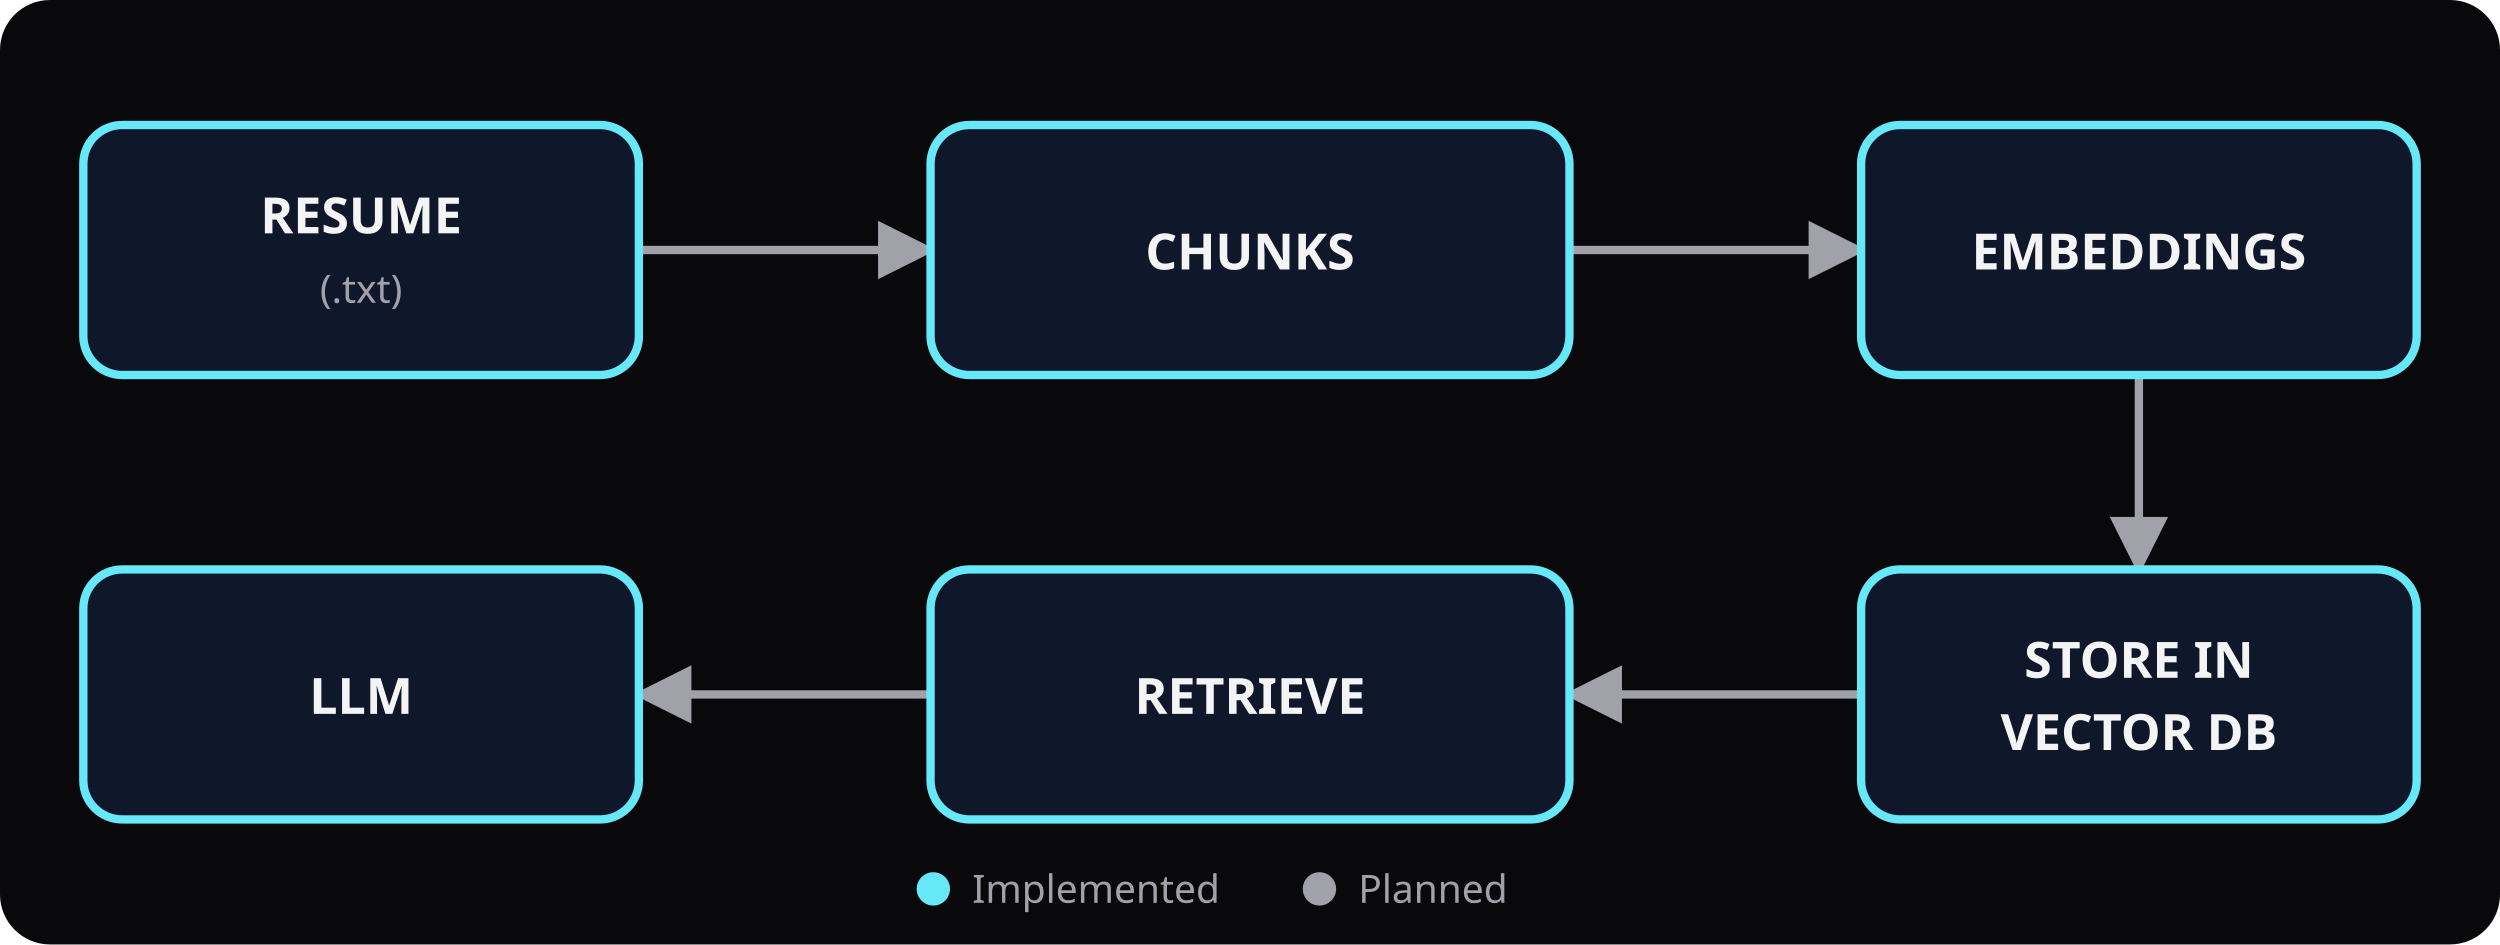
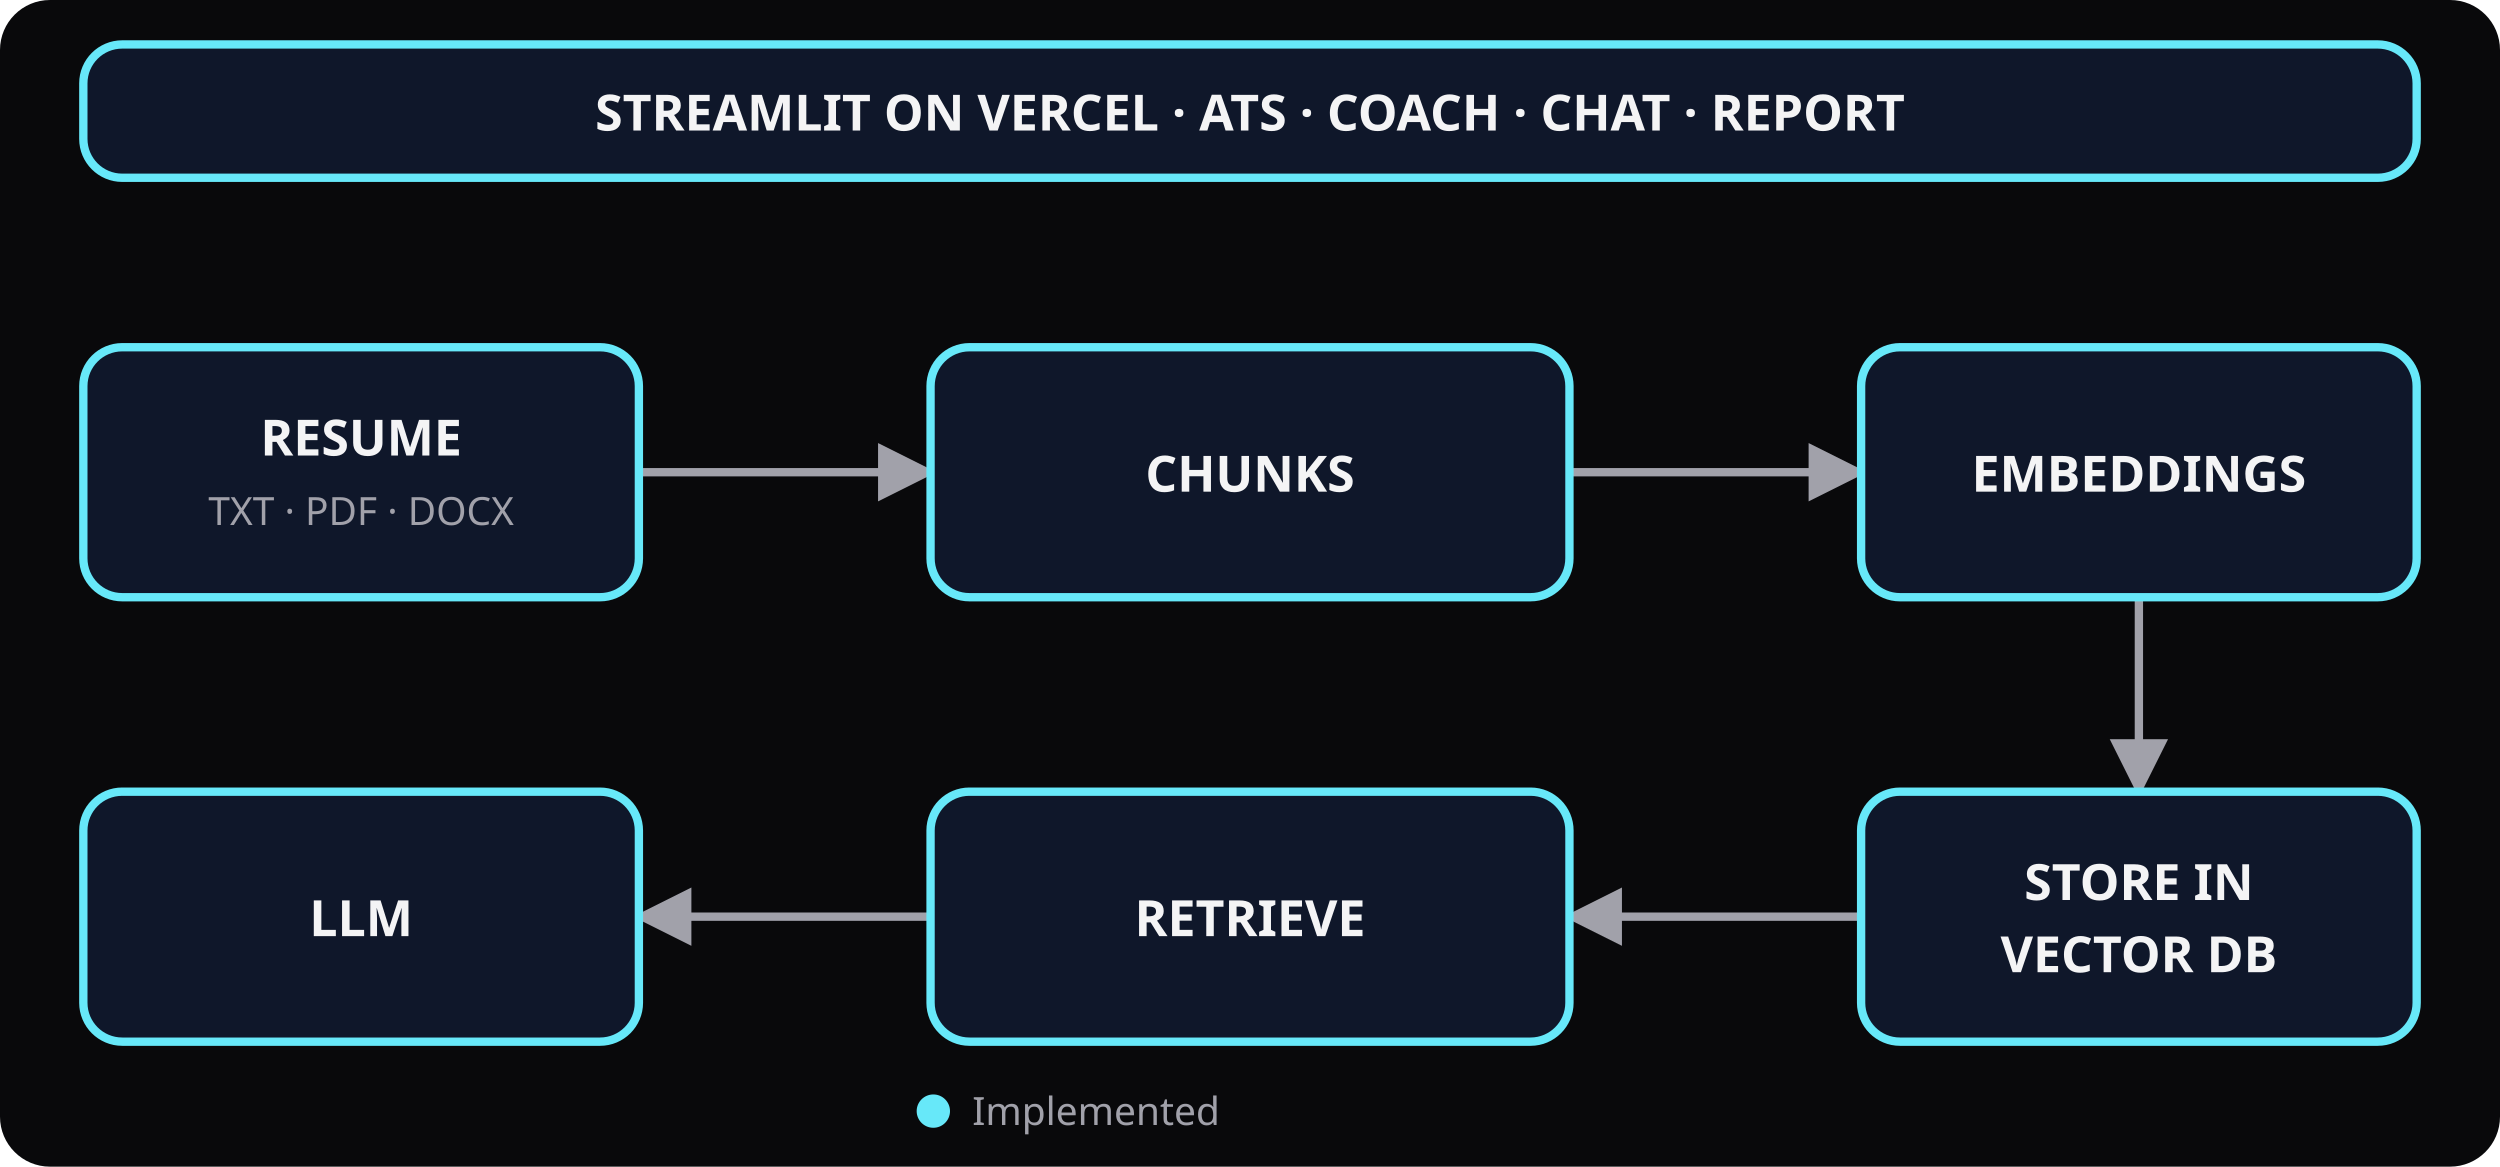
- <svg xmlns="http://www.w3.org/2000/svg" width="900" height="340" viewBox="0 0 900 340" role="img" aria-labelledby="title description">
+ <svg xmlns="http://www.w3.org/2000/svg" width="900" height="420" viewBox="0 0 900 420" role="img" aria-labelledby="title description">
  <defs>
    <marker id="arrow" viewBox="0 0 10 10" refX="9" refY="5" markerWidth="7" markerHeight="7" orient="auto-start-reverse">
      <path d="M 0 0 L 10 5 L 0 10 z" fill="#a1a1aa" />
    </marker>
    <style>
      .label { fill: #f4f4f5; font: 600 18px system-ui, sans-serif; text-anchor: middle; }
      .small { fill: #a1a1aa; font: 500 14px system-ui, sans-serif; }
      .implemented { fill: #0f172a; stroke: #67e8f9; stroke-width: 3; }
      .planned { fill: #18181b; stroke: #a1a1aa; stroke-width: 3; }
      .flow { fill: none; stroke: #a1a1aa; stroke-width: 3; marker-end: url(#arrow); }
    </style>
  </defs>
-   <rect width="900" height="340" rx="18" fill="#09090b" />
-   <path class="flow" d="M 230 90 H 335" />
-   <path class="flow" d="M 565 90 H 670" />
-   <path class="flow" d="M 770 135 V 205" />
-   <path class="flow" d="M 670 250 H 565" />
-   <path class="flow" d="M 335 250 H 230" />
-   <rect class="implemented" x="30" y="45" width="200" height="90" rx="14" />
-   <text class="label" x="130" y="84">RESUME</text>
-   <text class="small" x="130" y="109" text-anchor="middle">(.txt)</text>
-   <rect class="implemented" x="335" y="45" width="230" height="90" rx="14" />
-   <text class="label" x="450" y="97">CHUNKS</text>
-   <rect class="implemented" x="670" y="45" width="200" height="90" rx="14" />
-   <text class="label" x="770" y="97">EMBEDDINGS</text>
-   <rect class="implemented" x="670" y="205" width="200" height="90" rx="14" />
-   <text class="label" x="770" y="244">STORE IN</text>
-   <text class="label" x="770" y="270">VECTOR DB</text>
-   <rect class="implemented" x="335" y="205" width="230" height="90" rx="14" />
-   <text class="label" x="450" y="257">RETRIEVE</text>
-   <rect class="implemented" x="30" y="205" width="200" height="90" rx="14" />
-   <text class="label" x="130" y="257">LLM</text>
-   <circle cx="336" cy="320" r="6" fill="#67e8f9" />
-   <text class="small" x="350" y="325">Implemented</text>
-   <circle cx="475" cy="320" r="6" fill="#a1a1aa" />
-   <text class="small" x="489" y="325">Planned</text>
+   <rect width="900" height="420" rx="18" fill="#09090b" />
+   <rect class="implemented" x="30" y="16" width="840" height="48" rx="14" />
+   <text class="label" x="450" y="47">STREAMLIT ON VERCEL · ATS · COACH · CHAT · REPORT</text>
+   <g transform="translate(0 80)">
+     <path class="flow" d="M 230 90 H 335" />
+     <path class="flow" d="M 565 90 H 670" />
+     <path class="flow" d="M 770 135 V 205" />
+     <path class="flow" d="M 670 250 H 565" />
+     <path class="flow" d="M 335 250 H 230" />
+     <rect class="implemented" x="30" y="45" width="200" height="90" rx="14" />
+     <text class="label" x="130" y="84">RESUME</text>
+     <text class="small" x="130" y="109" text-anchor="middle">TXT · PDF · DOCX</text>
+     <rect class="implemented" x="335" y="45" width="230" height="90" rx="14" />
+     <text class="label" x="450" y="97">CHUNKS</text>
+     <rect class="implemented" x="670" y="45" width="200" height="90" rx="14" />
+     <text class="label" x="770" y="97">EMBEDDINGS</text>
+     <rect class="implemented" x="670" y="205" width="200" height="90" rx="14" />
+     <text class="label" x="770" y="244">STORE IN</text>
+     <text class="label" x="770" y="270">VECTOR DB</text>
+     <rect class="implemented" x="335" y="205" width="230" height="90" rx="14" />
+     <text class="label" x="450" y="257">RETRIEVE</text>
+     <rect class="implemented" x="30" y="205" width="200" height="90" rx="14" />
+     <text class="label" x="130" y="257">LLM</text>
+     <circle cx="336" cy="320" r="6" fill="#67e8f9" />
+     <text class="small" x="350" y="325">Implemented</text>
+   </g>
</svg>
